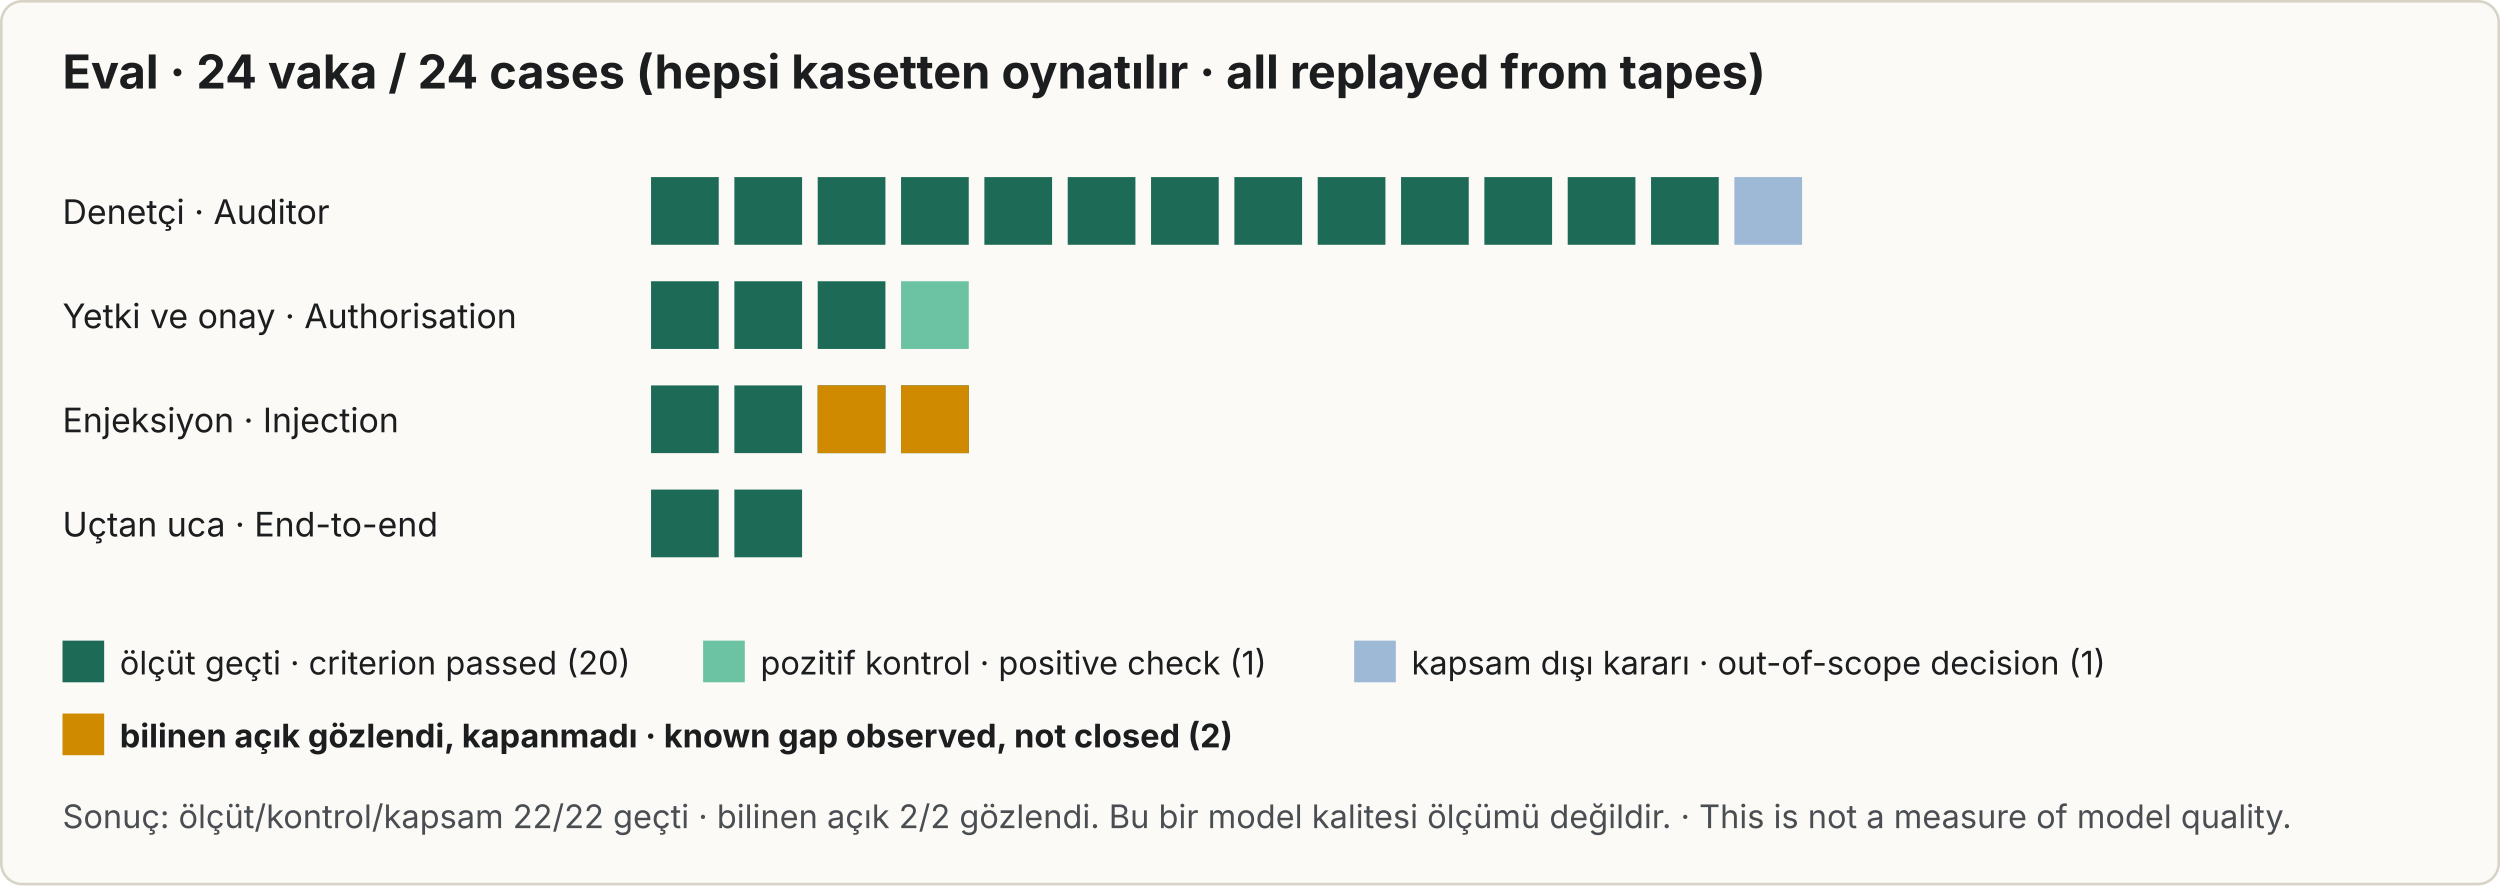
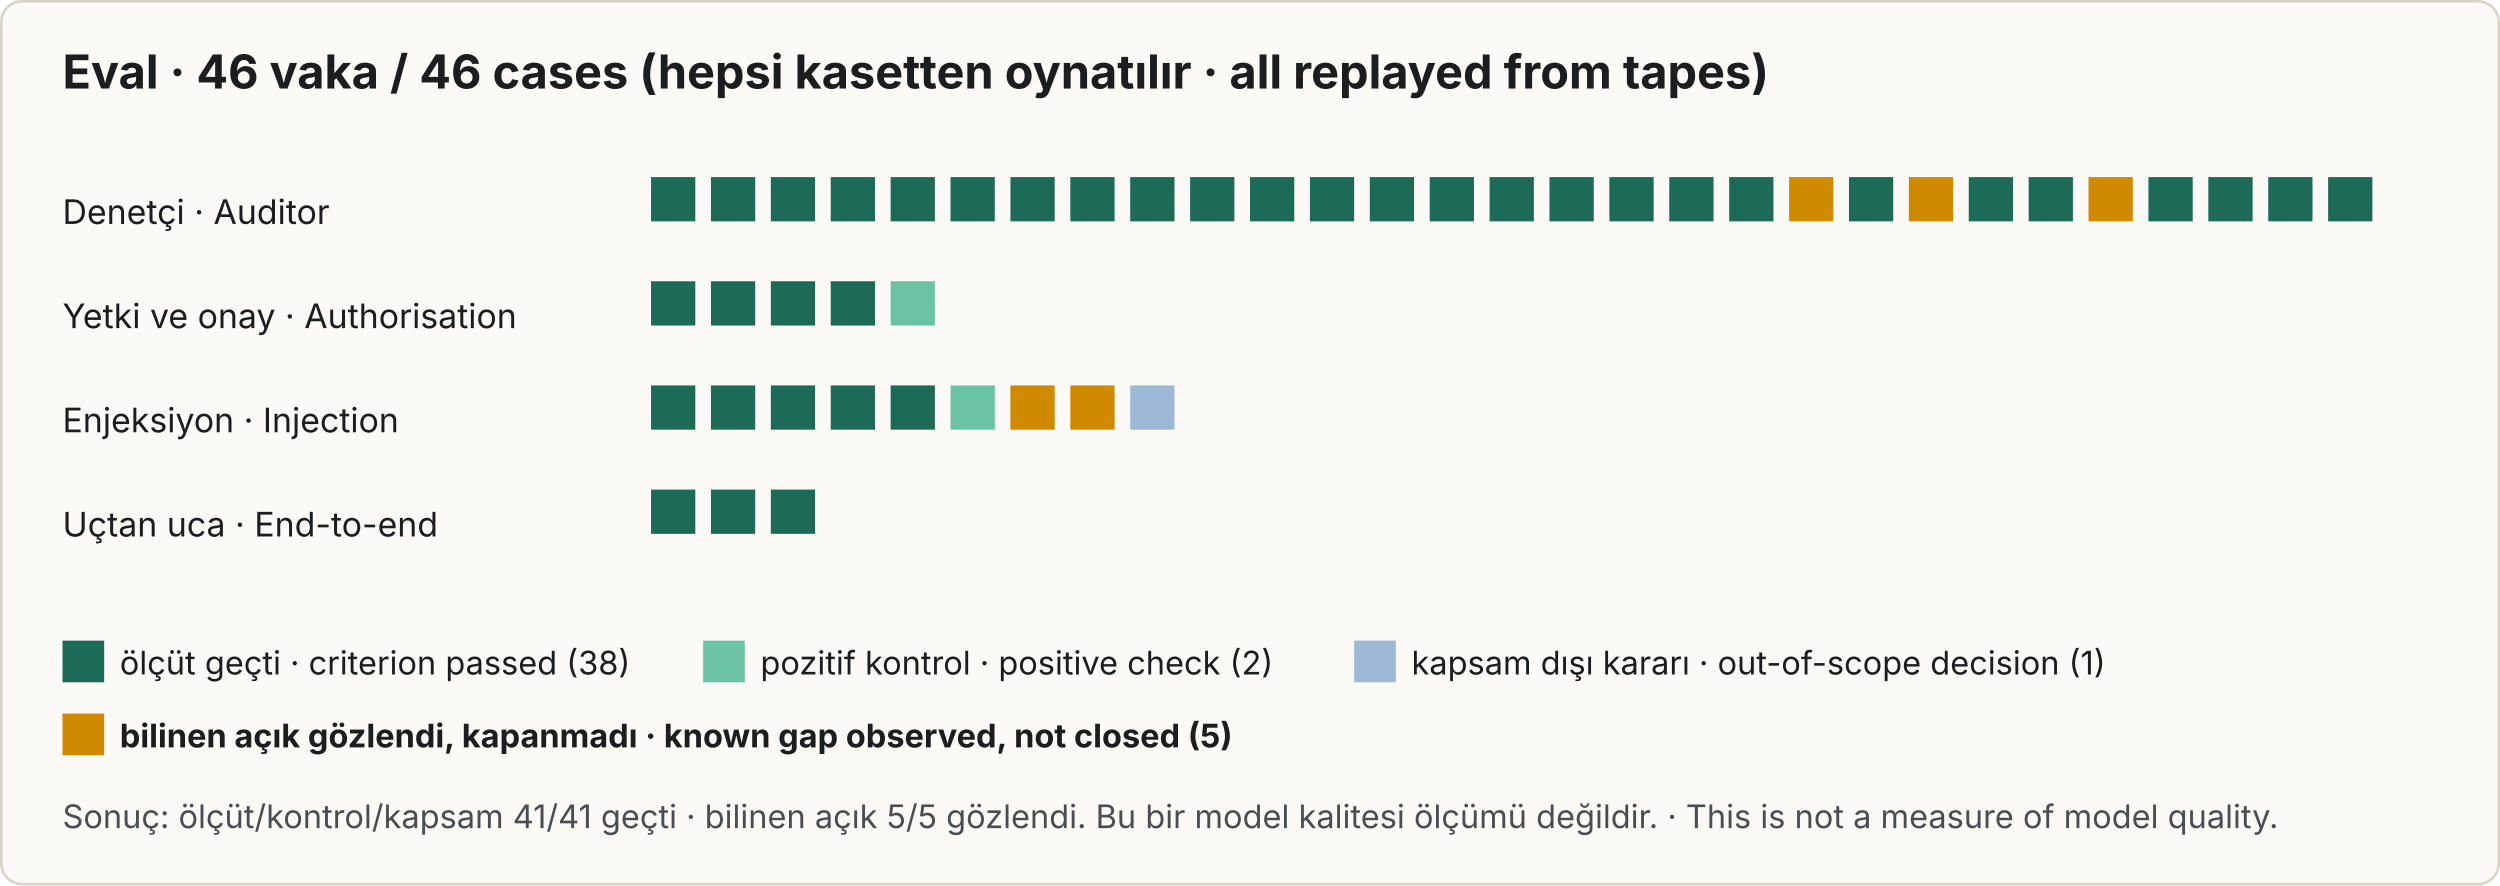
<svg xmlns="http://www.w3.org/2000/svg" viewBox="0 0 960 340" role="img" aria-labelledby="t d" font-family="system-ui,-apple-system,Segoe UI,sans-serif">
  <rect x="0.5" y="0.5" width="959" height="339" rx="8" fill="#fbfaf6" stroke="#d8d3c7" />
-   <text x="24" y="34" font-size="18" font-weight="700" fill="#1b1d1f">Eval · 24 vaka / 24 cases (hepsi kasetten oynatılır · all replayed from tapes)</text>
+   <text x="24" y="34" font-size="18" font-weight="700" fill="#1b1d1f">Eval · 46 vaka / 46 cases (hepsi kasetten oynatılır · all replayed from tapes)</text>
  <g font-size="13" fill="#1b1d1f">
    <text x="24" y="86">Denetçi · Auditor</text>
    <text x="24" y="126">Yetki ve onay · Authorisation</text>
    <text x="24" y="166">Enjeksiyon · Injection</text>
    <text x="24" y="206">Uçtan uca · End-to-end</text>
  </g>
-   <g fill="#1d6b57">
-     <rect x="250" y="68" width="26" height="26" />
-     <rect x="282" y="68" width="26" height="26" />
-     <rect x="314" y="68" width="26" height="26" />
-     <rect x="346" y="68" width="26" height="26" />
-     <rect x="378" y="68" width="26" height="26" />
-     <rect x="410" y="68" width="26" height="26" />
-     <rect x="442" y="68" width="26" height="26" />
-     <rect x="474" y="68" width="26" height="26" />
-     <rect x="506" y="68" width="26" height="26" />
-     <rect x="538" y="68" width="26" height="26" />
-     <rect x="570" y="68" width="26" height="26" />
-     <rect x="602" y="68" width="26" height="26" />
-     <rect x="634" y="68" width="26" height="26" />
-   </g>
-   <rect x="666" y="68" width="26" height="26" fill="#9db9d6" />
-   <g fill="#1d6b57">
-     <rect x="250" y="108" width="26" height="26" />
-     <rect x="282" y="108" width="26" height="26" />
-     <rect x="314" y="108" width="26" height="26" />
-   </g>
-   <rect x="346" y="108" width="26" height="26" fill="#6cc3a3" />
-   <g fill="#1d6b57">
-     <rect x="250" y="148" width="26" height="26" />
-     <rect x="282" y="148" width="26" height="26" />
-     <rect x="314" y="148" width="26" height="26" />
-     <rect x="346" y="148" width="26" height="26" />
-   </g>
-   <g fill="#d08a00">
-     <rect x="314" y="148" width="26" height="26" />
-     <rect x="346" y="148" width="26" height="26" />
-   </g>
-   <g fill="#1d6b57">
-     <rect x="250" y="188" width="26" height="26" />
-     <rect x="282" y="188" width="26" height="26" />
-   </g>
+   <rect x="250" y="68" width="17" height="17" fill="#1d6b57" />
+   <rect x="273" y="68" width="17" height="17" fill="#1d6b57" />
+   <rect x="296" y="68" width="17" height="17" fill="#1d6b57" />
+   <rect x="319" y="68" width="17" height="17" fill="#1d6b57" />
+   <rect x="342" y="68" width="17" height="17" fill="#1d6b57" />
+   <rect x="365" y="68" width="17" height="17" fill="#1d6b57" />
+   <rect x="388" y="68" width="17" height="17" fill="#1d6b57" />
+   <rect x="411" y="68" width="17" height="17" fill="#1d6b57" />
+   <rect x="434" y="68" width="17" height="17" fill="#1d6b57" />
+   <rect x="457" y="68" width="17" height="17" fill="#1d6b57" />
+   <rect x="480" y="68" width="17" height="17" fill="#1d6b57" />
+   <rect x="503" y="68" width="17" height="17" fill="#1d6b57" />
+   <rect x="526" y="68" width="17" height="17" fill="#1d6b57" />
+   <rect x="549" y="68" width="17" height="17" fill="#1d6b57" />
+   <rect x="572" y="68" width="17" height="17" fill="#1d6b57" />
+   <rect x="595" y="68" width="17" height="17" fill="#1d6b57" />
+   <rect x="618" y="68" width="17" height="17" fill="#1d6b57" />
+   <rect x="641" y="68" width="17" height="17" fill="#1d6b57" />
+   <rect x="664" y="68" width="17" height="17" fill="#1d6b57" />
+   <rect x="687" y="68" width="17" height="17" fill="#d08a00" />
+   <rect x="710" y="68" width="17" height="17" fill="#1d6b57" />
+   <rect x="733" y="68" width="17" height="17" fill="#d08a00" />
+   <rect x="756" y="68" width="17" height="17" fill="#1d6b57" />
+   <rect x="779" y="68" width="17" height="17" fill="#1d6b57" />
+   <rect x="802" y="68" width="17" height="17" fill="#d08a00" />
+   <rect x="825" y="68" width="17" height="17" fill="#1d6b57" />
+   <rect x="848" y="68" width="17" height="17" fill="#1d6b57" />
+   <rect x="871" y="68" width="17" height="17" fill="#1d6b57" />
+   <rect x="894" y="68" width="17" height="17" fill="#1d6b57" />
+   <rect x="250" y="108" width="17" height="17" fill="#1d6b57" />
+   <rect x="273" y="108" width="17" height="17" fill="#1d6b57" />
+   <rect x="296" y="108" width="17" height="17" fill="#1d6b57" />
+   <rect x="319" y="108" width="17" height="17" fill="#1d6b57" />
+   <rect x="342" y="108" width="17" height="17" fill="#6cc3a3" />
+   <rect x="250" y="148" width="17" height="17" fill="#1d6b57" />
+   <rect x="273" y="148" width="17" height="17" fill="#1d6b57" />
+   <rect x="296" y="148" width="17" height="17" fill="#1d6b57" />
+   <rect x="319" y="148" width="17" height="17" fill="#1d6b57" />
+   <rect x="342" y="148" width="17" height="17" fill="#1d6b57" />
+   <rect x="365" y="148" width="17" height="17" fill="#6cc3a3" />
+   <rect x="388" y="148" width="17" height="17" fill="#d08a00" />
+   <rect x="411" y="148" width="17" height="17" fill="#d08a00" />
+   <rect x="434" y="148" width="17" height="17" fill="#9db9d6" />
+   <rect x="250" y="188" width="17" height="17" fill="#1d6b57" />
+   <rect x="273" y="188" width="17" height="17" fill="#1d6b57" />
+   <rect x="296" y="188" width="17" height="17" fill="#1d6b57" />
  <g font-size="12.5" fill="#1b1d1f">
    <rect x="24" y="246" width="16" height="16" fill="#1d6b57" />
-     <text x="46" y="259">ölçüt geçti · criterion passed (20)</text>
+     <text x="46" y="259">ölçüt geçti · criterion passed (38)</text>
    <rect x="270" y="246" width="16" height="16" fill="#6cc3a3" />
-     <text x="292" y="259">pozitif kontrol · positive check (1)</text>
+     <text x="292" y="259">pozitif kontrol · positive check (2)</text>
    <rect x="520" y="246" width="16" height="16" fill="#9db9d6" />
    <text x="542" y="259">kapsam dışı kararı · out-of-scope decision (1)</text>
    <rect x="24" y="274" width="16" height="16" fill="#d08a00" />
-     <text x="46" y="287" font-weight="700">bilinen açık gözlendi, kapanmadı · known gap observed, not closed (2)</text>
+     <text x="46" y="287" font-weight="700">bilinen açık gözlendi, kapanmadı · known gap observed, not closed (5)</text>
  </g>
-   <text x="24" y="318" font-size="12.5" fill="#4a4e52">Sonuç: ölçüt/kontrol/kapsam 22/22 geçti · bilinen açık 2/2 gözlendi. Bu bir model kalitesi ölçümü değildir. · This is not a measure of model quality.</text>
+   <text x="24" y="318" font-size="12.5" fill="#4a4e52">Sonuç: ölçüt/kontrol/kapsam 41/41 geçti · bilinen açık 5/5 gözlendi. Bu bir model kalitesi ölçümü değildir. · This is not a measure of model quality.</text>
</svg>
